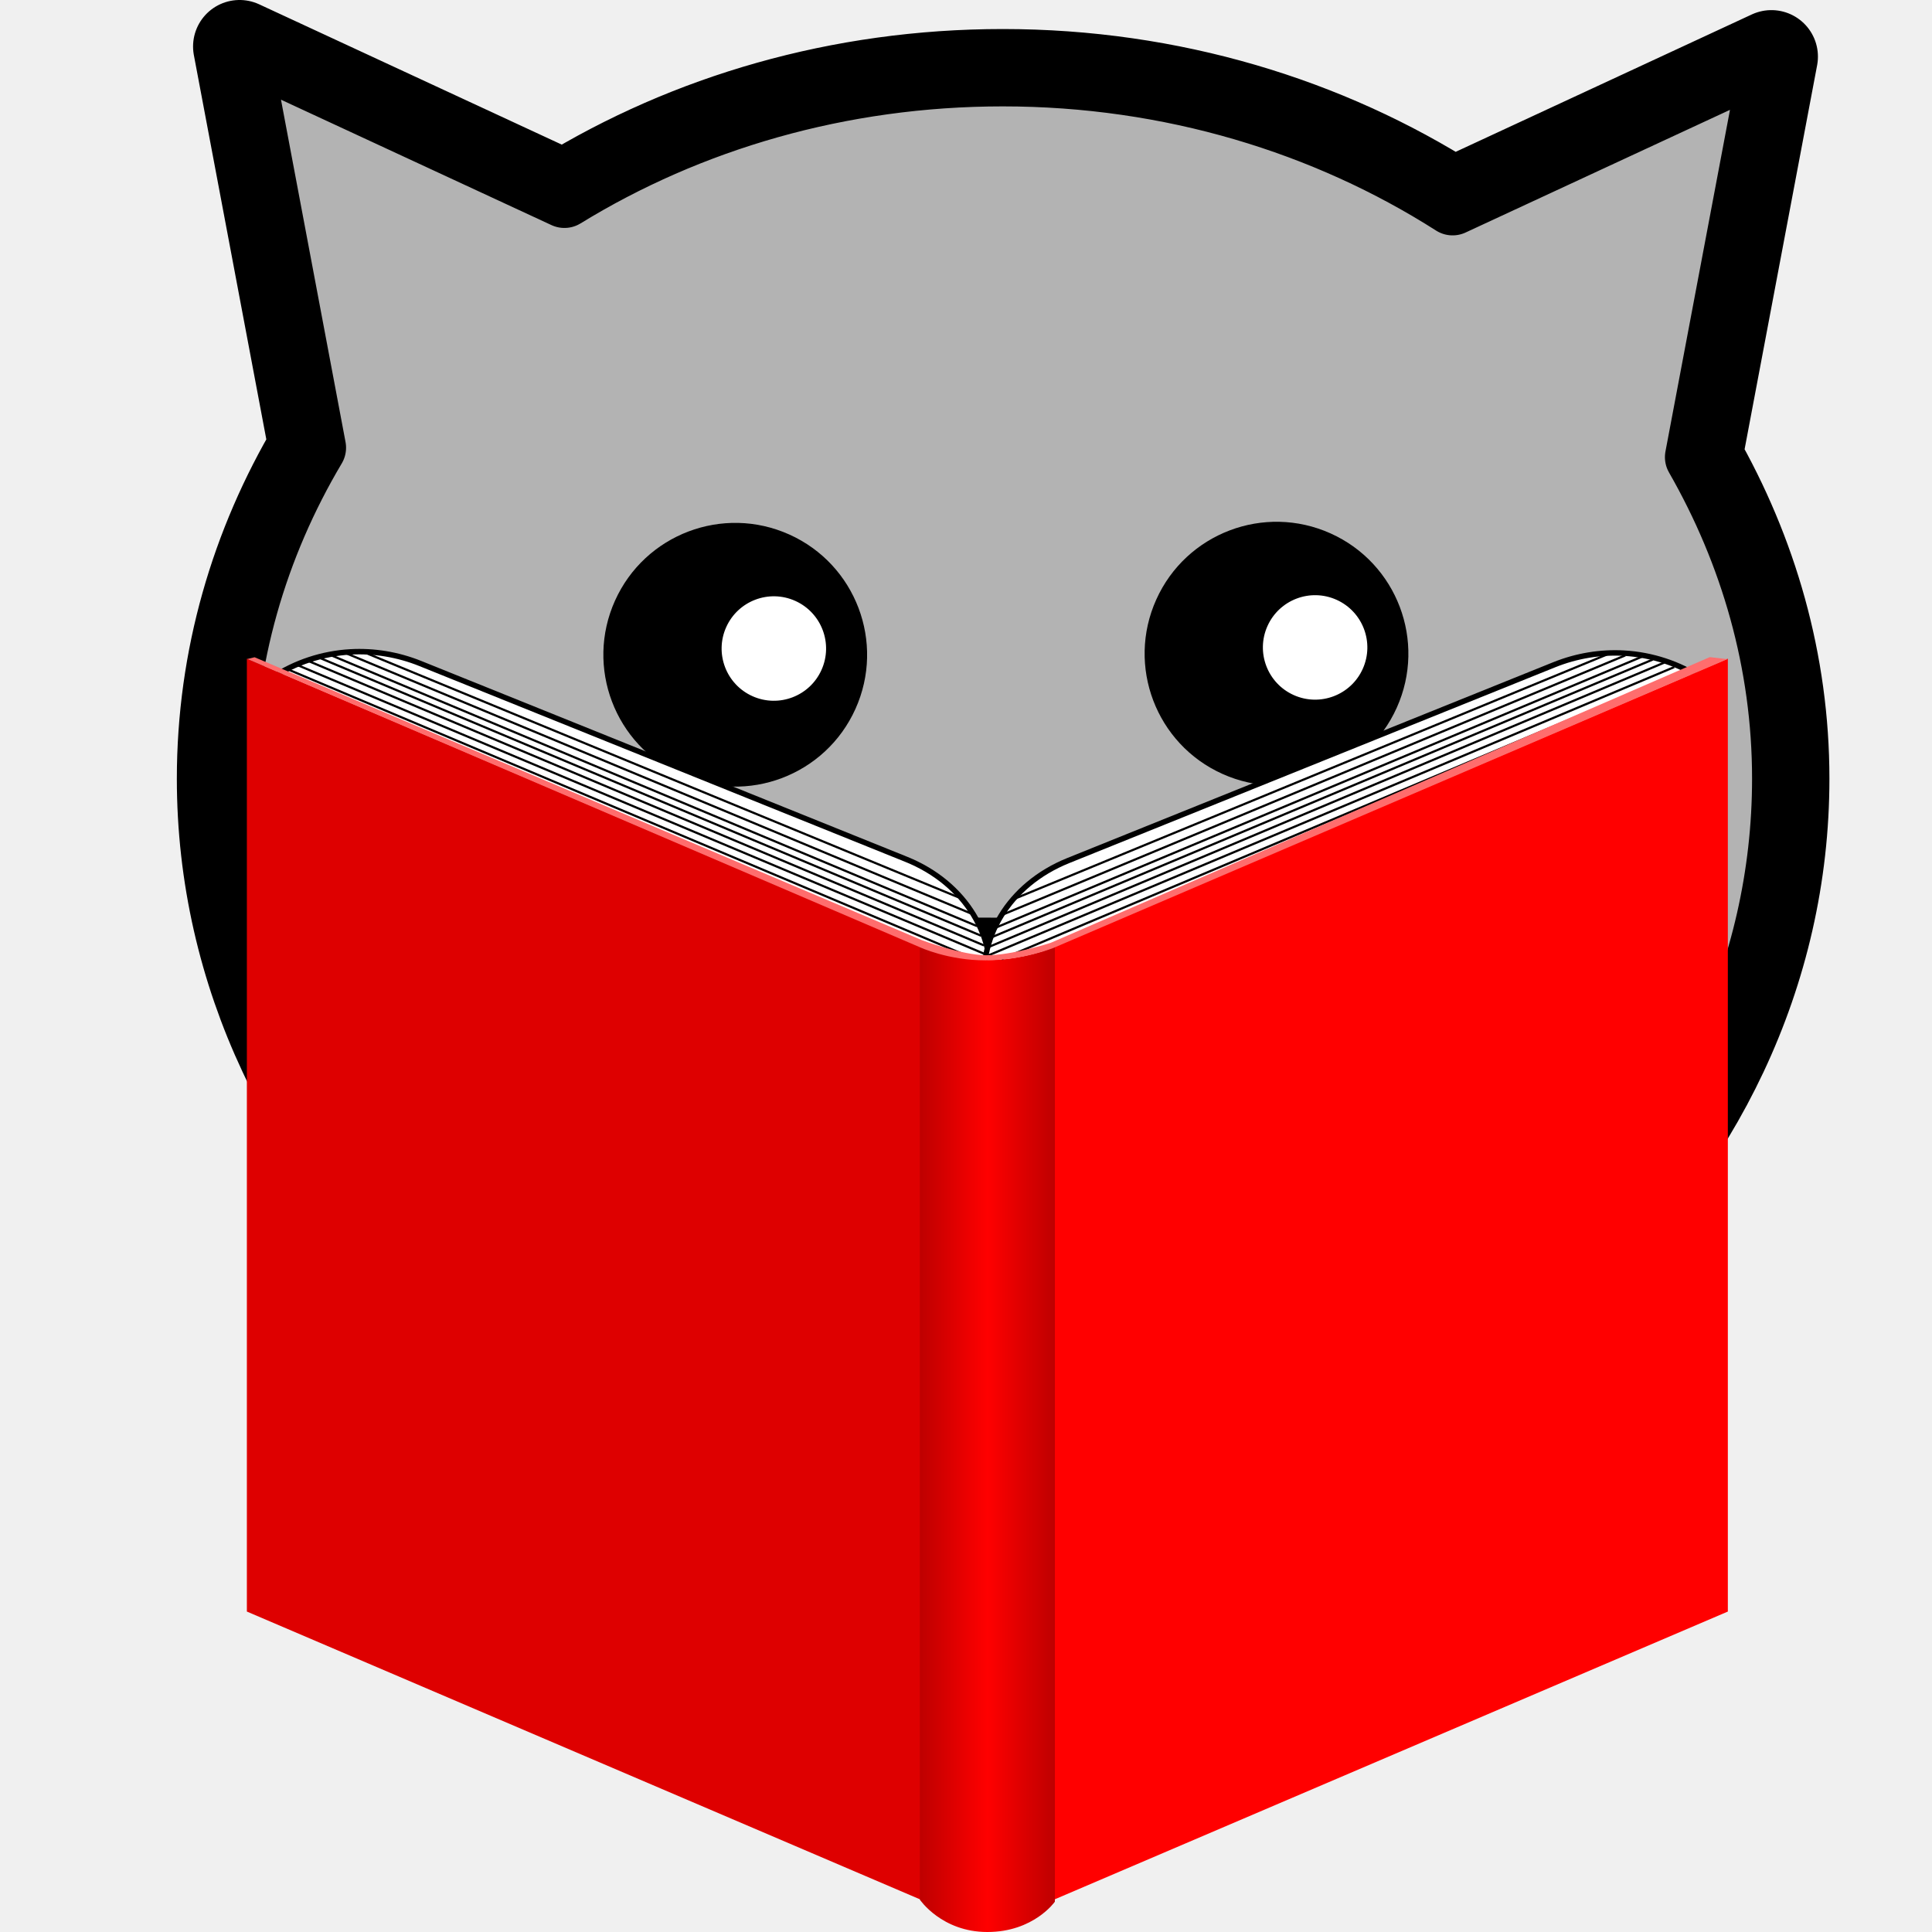
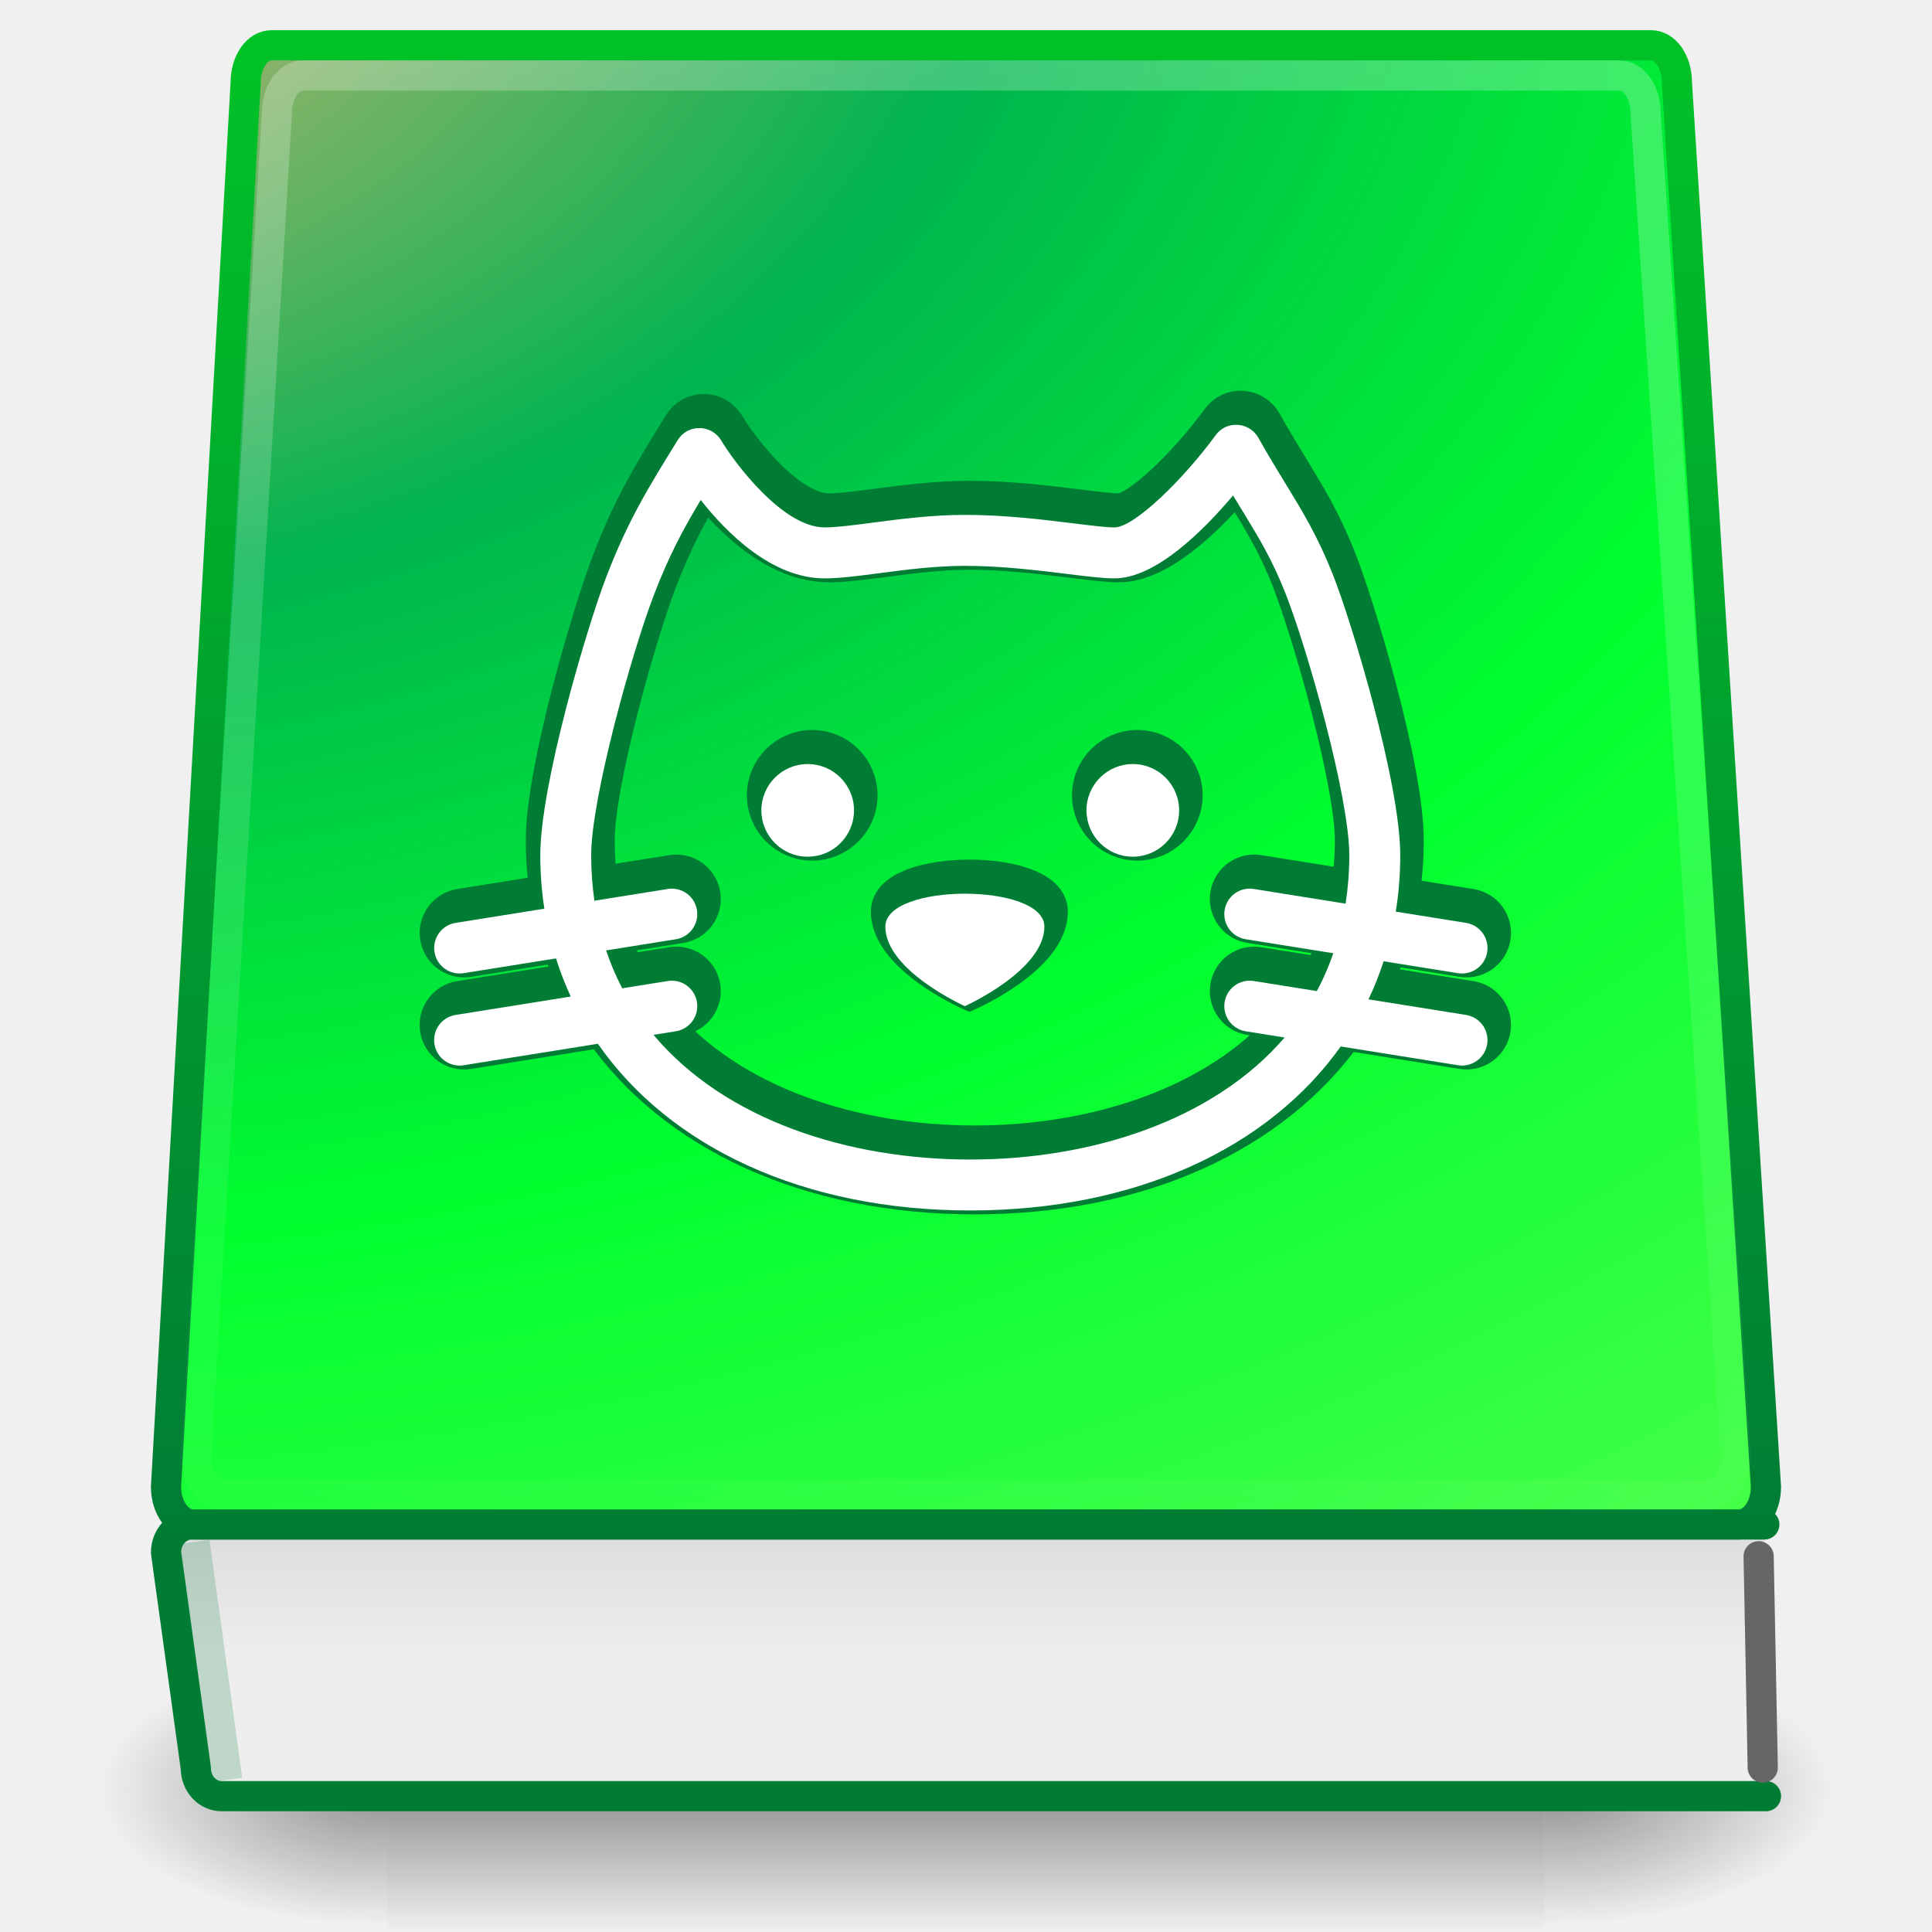
- <svg xmlns="http://www.w3.org/2000/svg" xmlns:xlink="http://www.w3.org/1999/xlink" width="699.13" height="699.13" id="svg2" version="1.1">
-   <defs id="defs4">
-     <linearGradient id="linearGradient3155">
-       <stop id="stop3157" offset="0" style="stop-color:#dae085;stop-opacity:1;" />
-       <stop id="stop3159" offset="1" style="stop-color:#a5ac2c;stop-opacity:1;" />
+ <svg xmlns="http://www.w3.org/2000/svg" xmlns:ns1="http://www.openswatchbook.org/uri/2009/osb" xmlns:xlink="http://www.w3.org/1999/xlink" version="1.0" width="64" height="64" id="svg4175">
+   <defs id="defs4177">
+     <linearGradient id="linearGradient3833" ns1:paint="solid">
+       <stop style="stop-color:#007c35;stop-opacity:1;" offset="0" id="stop3835" />
    </linearGradient>
-     <linearGradient id="linearGradient3172">
-       <stop id="stop3174" offset="0" style="stop-color:#ffffff;stop-opacity:1;" />
-       <stop id="stop3176" offset="1" style="stop-color:#ffffff;stop-opacity:0;" />
+     <linearGradient id="linearGradient2346">
+       <stop id="stop2348" style="stop-color:#eeeeee;stop-opacity:1" offset="0" />
+       <stop id="stop2350" style="stop-color:#d9d9da;stop-opacity:1" offset="1" />
    </linearGradient>
-     <linearGradient id="linearGradient3207">
-       <stop id="stop3209" offset="0" style="stop-color:#828922;stop-opacity:1;" />
-       <stop style="stop-color:#c0ca33;stop-opacity:1;" offset="0.5" id="stop3215" />
-       <stop id="stop3211" offset="1" style="stop-color:#6a701b;stop-opacity:1;" />
+     <linearGradient id="linearGradient3211">
+       <stop id="stop3213" style="stop-color:#ffffff;stop-opacity:1" offset="0" />
+       <stop id="stop3215" style="stop-color:#ffffff;stop-opacity:0" offset="1" />
    </linearGradient>
-     <linearGradient y2="224.353" x2="507.169" y1="224.353" x1="494.795" gradientTransform="matrix(3.948771,0,0,3.948771,-1608.756,-235.0745)" gradientUnits="userSpaceOnUse" id="linearGradient6142" xlink:href="#linearGradient3211" />
-     <linearGradient id="linearGradient3211">
-       <stop style="stop-color:#be0000;stop-opacity:1;" offset="0" id="stop3213" />
-       <stop id="stop3219" offset="0.5" style="stop-color:#ff0000;stop-opacity:1;" />
-       <stop style="stop-color:#be0000;stop-opacity:1;" offset="1" id="stop6192" />
+     <linearGradient id="linearGradient2490">
+       <stop id="stop2492" style="stop-color:#007c35;stop-opacity:1;" offset="0" />
+       <stop id="stop2494" style="stop-color:#00c327;stop-opacity:1;" offset="1" />
    </linearGradient>
-     <linearGradient id="l1">
-       <stop id="stop5170" offset="0" style="stop-color:#000000;stop-opacity:0.502" />
-       <stop id="stop5172" offset="1" style="stop-color:#000000;stop-opacity:0" />
+     <linearGradient id="linearGradient5048">
+       <stop id="stop5050" style="stop-color:#000000;stop-opacity:0" offset="0" />
+       <stop id="stop5056" style="stop-color:#000000;stop-opacity:1" offset="0.5" />
+       <stop id="stop5052" style="stop-color:#000000;stop-opacity:0" offset="1" />
    </linearGradient>
-     <linearGradient gradientUnits="userSpaceOnUse" y2="108.994" x2="203.998" y1="108.994" x1="137.742" id="1">
-       <stop id="stop6728" style="stop-color:#fac700" offset="0" />
-       <stop id="stop6730" style="stop-color:#f7c400" offset="0.415" />
-       <stop id="stop6732" style="stop-color:#f7c400" offset="1" />
+     <linearGradient id="linearGradient5060">
+       <stop id="stop5062" style="stop-color:#000000;stop-opacity:1" offset="0" />
+       <stop id="stop5064" style="stop-color:#000000;stop-opacity:0" offset="1" />
    </linearGradient>
-     <linearGradient gradientUnits="userSpaceOnUse" y2="108.988" x2="203.953" y1="108.988" x1="137.693" id="2">
-       <stop id="stop6739" style="stop-color:#f6c200" offset="0" />
-       <stop id="stop6741" style="stop-color:#efbc00" offset="0.415" />
-       <stop id="stop6743" style="stop-color:#efbc00" offset="1" />
+     <linearGradient id="linearGradient3242-2">
+       <stop id="stop3244" style="stop-color:#f8b17e;stop-opacity:1" offset="0" />
+       <stop id="stop3246-9" style="stop-color:#00b44f;stop-opacity:1;" offset="0.312" />
+       <stop id="stop3248-3" style="stop-color:#00ff2e;stop-opacity:1;" offset="0.571" />
+       <stop id="stop3250-9" style="stop-color:#69ff54;stop-opacity:1;" offset="1" />
    </linearGradient>
-     <linearGradient gradientUnits="userSpaceOnUse" y2="108.983" x2="203.909" y1="108.983" x1="137.645" id="3">
-       <stop id="stop6750" style="stop-color:#f1bd00" offset="0" />
-       <stop id="stop6752" style="stop-color:#e8b500" offset="0.415" />
-       <stop id="stop6754" style="stop-color:#e8b500" offset="1" />
-     </linearGradient>
-     <linearGradient gradientUnits="userSpaceOnUse" y2="108.978" x2="203.865" y1="108.978" x1="137.596" id="4">
-       <stop id="stop6761" style="stop-color:#edb800" offset="0" />
-       <stop id="stop6763" style="stop-color:#e0ad00" offset="0.415" />
-       <stop id="stop6765" style="stop-color:#e0ad00" offset="1" />
-     </linearGradient>
-     <linearGradient gradientUnits="userSpaceOnUse" y2="108.973" x2="203.822" y1="108.973" x1="137.548" id="5">
-       <stop id="stop6772" style="stop-color:#e9b300" offset="0" />
-       <stop id="stop6774" style="stop-color:#d8a500" offset="0.415" />
-       <stop id="stop6776" style="stop-color:#d8a500" offset="1" />
-     </linearGradient>
-     <linearGradient gradientUnits="userSpaceOnUse" y2="108.968" x2="203.779" y1="108.968" x1="137.499" id="6">
-       <stop id="stop6783" style="stop-color:#e4ae00" offset="0" />
-       <stop id="stop6785" style="stop-color:#d19e00" offset="0.415" />
-       <stop id="stop6787" style="stop-color:#d19e00" offset="1" />
-     </linearGradient>
-     <linearGradient gradientUnits="userSpaceOnUse" y2="108.964" x2="203.737" y1="108.964" x1="137.451" id="7">
-       <stop id="stop6794" style="stop-color:#e0a900" offset="0" />
-       <stop id="stop6796" style="stop-color:#c99600" offset="0.415" />
-       <stop id="stop6798" style="stop-color:#c99600" offset="1" />
-     </linearGradient>
-     <linearGradient gradientUnits="userSpaceOnUse" y2="108.96" x2="203.696" y1="108.96" x1="137.403" id="8">
-       <stop id="stop6805" style="stop-color:#dca400" offset="0" />
-       <stop id="stop6807" style="stop-color:#c18e00" offset="0.415" />
-       <stop id="stop6809" style="stop-color:#c18e00" offset="1" />
-     </linearGradient>
-     <linearGradient gradientUnits="userSpaceOnUse" y2="108.956" x2="203.655" y1="108.956" x1="137.354" id="9">
-       <stop id="stop6816" style="stop-color:#d79f00" offset="0" />
-       <stop id="stop6818" style="stop-color:#ba8700" offset="0.415" />
-       <stop id="stop6820" style="stop-color:#ba8700" offset="1" />
-     </linearGradient>
-     <linearGradient gradientUnits="userSpaceOnUse" y2="108.953" x2="203.615" y1="108.953" x1="137.306" id="10">
-       <stop id="stop6827" style="stop-color:#d39b00" offset="0" />
-       <stop id="stop6829" style="stop-color:#b27f00" offset="0.415" />
-       <stop id="stop6831" style="stop-color:#b27f00" offset="1" />
-     </linearGradient>
-     <linearGradient gradientUnits="userSpaceOnUse" y2="108.949" x2="203.576" y1="108.949" x1="137.257" id="11">
-       <stop id="stop6838" style="stop-color:#cf9600" offset="0" />
-       <stop id="stop6840" style="stop-color:#aa7700" offset="0.415" />
-       <stop id="stop6842" style="stop-color:#aa7700" offset="1" />
-     </linearGradient>
-     <linearGradient gradientUnits="userSpaceOnUse" y2="108.947" x2="203.537" y1="108.947" x1="137.209" id="12">
-       <stop id="stop6849" style="stop-color:#ca9100" offset="0" />
-       <stop id="stop6851" style="stop-color:#a37000" offset="0.415" />
-       <stop id="stop6853" style="stop-color:#a37000" offset="1" />
-     </linearGradient>
-     <linearGradient gradientUnits="userSpaceOnUse" y2="108.944" x2="203.499" y1="108.944" x1="137.16" id="13">
-       <stop id="stop6860" style="stop-color:#c68c00" offset="0" />
-       <stop id="stop6862" style="stop-color:#9b6800" offset="0.415" />
-       <stop id="stop6864" style="stop-color:#9b6800" offset="1" />
-     </linearGradient>
-     <linearGradient gradientUnits="userSpaceOnUse" y2="108.942" x2="203.461" y1="108.942" x1="137.112" id="14">
-       <stop id="stop6871" style="stop-color:#c28700" offset="0" />
-       <stop id="stop6873" style="stop-color:#936000" offset="0.415" />
-       <stop id="stop6875" style="stop-color:#936000" offset="1" />
-     </linearGradient>
-     <linearGradient gradientUnits="userSpaceOnUse" y2="108.94" x2="203.425" y1="108.94" x1="137.063" id="15">
-       <stop id="stop6882" style="stop-color:#bd8200" offset="0" />
-       <stop id="stop6884" style="stop-color:#8c5900" offset="0.415" />
-       <stop id="stop6886" style="stop-color:#8c5900" offset="1" />
-     </linearGradient>
-     <linearGradient gradientUnits="userSpaceOnUse" y2="108.938" x2="203.389" y1="108.938" x1="137.015" id="16">
-       <stop id="stop6893" style="stop-color:#b97d00" offset="0" />
-       <stop id="stop6895" style="stop-color:#845100" offset="0.415" />
-       <stop id="stop6897" style="stop-color:#845100" offset="1" />
-     </linearGradient>
-     <linearGradient gradientUnits="userSpaceOnUse" y2="108.936" x2="203.353" y1="108.936" x1="136.967" id="17">
-       <stop id="stop6904" style="stop-color:#b57800" offset="0" />
-       <stop id="stop6906" style="stop-color:#7c4900" offset="0.415" />
-       <stop id="stop6908" style="stop-color:#7c4900" offset="1" />
-     </linearGradient>
-     <linearGradient gradientUnits="userSpaceOnUse" y2="108.934" x2="203.319" y1="108.934" x1="136.918" id="18">
-       <stop id="stop6915" style="stop-color:#b07300" offset="0" />
-       <stop id="stop6917" style="stop-color:#754200" offset="0.415" />
-       <stop id="stop6919" style="stop-color:#754200" offset="1" />
-     </linearGradient>
-     <linearGradient gradientUnits="userSpaceOnUse" y2="108.933" x2="203.284" y1="108.933" x1="136.87" id="19">
-       <stop id="stop6926" style="stop-color:#ac6e00" offset="0" />
-       <stop id="stop6928" style="stop-color:#6d3a00" offset="0.415" />
-       <stop id="stop6930" style="stop-color:#6d3a00" offset="1" />
-     </linearGradient>
-     <linearGradient gradientUnits="userSpaceOnUse" y2="108.931" x2="203.251" y1="108.931" x1="136.821" id="20">
-       <stop id="stop6936" style="stop-color:#a86a00" offset="0" />
-       <stop id="stop6938" style="stop-color:#663200" offset="0.415" />
-       <stop id="stop6940" style="stop-color:#663200" offset="1" />
-     </linearGradient>
-     <linearGradient y2="501.291" x2="320.221" y1="215.219" x1="-60.221" gradientUnits="userSpaceOnUse" id="linearGradient3222" xlink:href="#linearGradient3161" />
-     <linearGradient y2="537.005" x2="393.214" y1="180.934" x1="-133.214" gradientUnits="userSpaceOnUse" id="linearGradient3220" xlink:href="#linearGradient3169" />
-     <linearGradient y2="602.719" x2="393.214" y1="544.862" x1="-133.214" gradientTransform="matrix(1.17318,0,0,1.22714,-28.2282,-58.9006)" gradientUnits="userSpaceOnUse" id="linearGradient3218" xlink:href="#linearGradient3169" />
-     <linearGradient id="linearGradient3161">
-       <stop id="stop3163" offset="0" style="stop-color: rgb(0, 190, 255); stop-opacity: 1;" />
-       <stop id="stop3165" offset="1" style="stop-color: rgb(0, 116, 255); stop-opacity: 1;" />
-     </linearGradient>
-     <linearGradient id="linearGradient3169">
-       <stop id="stop3171" offset="0" style="stop-color: rgb(212, 212, 212); stop-opacity: 1;" />
-       <stop id="stop3173" offset="1" style="stop-color: rgb(159, 150, 150); stop-opacity: 1;" />
-     </linearGradient>
-     <linearGradient id="linearGradient3274">
-       <stop id="stop3276" offset="0" style="stop-color: rgb(255, 0, 0); stop-opacity: 1;" />
-       <stop id="stop3278" offset="1" style="stop-color: rgb(255, 98, 98); stop-opacity: 1;" />
-     </linearGradient>
+     <linearGradient x1="302.857" y1="366.648" x2="302.857" y2="609.505" id="linearGradient3231" xlink:href="#linearGradient5048" gradientUnits="userSpaceOnUse" gradientTransform="matrix(2.774389,0,0,1.969706,-1892.179,-872.8854)" />
+     <radialGradient cx="605.714" cy="486.648" r="117.143" fx="605.714" fy="486.648" id="radialGradient3233" xlink:href="#linearGradient5060" gradientUnits="userSpaceOnUse" gradientTransform="matrix(2.774389,0,0,1.969706,-1891.633,-872.8854)" />
+     <radialGradient cx="605.714" cy="486.648" r="117.143" fx="605.714" fy="486.648" id="radialGradient3235" xlink:href="#linearGradient5060" gradientUnits="userSpaceOnUse" gradientTransform="matrix(-2.774389,0,0,1.969706,112.7623,-872.8854)" />
+     <radialGradient cx="17.949" cy="25.435" r="13.428" fx="17.949" fy="25.435" id="radialGradient3249" xlink:href="#linearGradient2346" gradientUnits="userSpaceOnUse" gradientTransform="matrix(-0.00991642,-2.257464,3.564406,-0.01385783,-45.60444,71.75772)" />
+     <linearGradient x1="25.579" y1="-25.736" x2="25.579" y2="41.953" id="linearGradient3253" xlink:href="#linearGradient3211" gradientUnits="userSpaceOnUse" gradientTransform="matrix(1.327168,0,0,1.333155,-1.947785,1.84957)" />
+     <radialGradient cx="39.651" cy="18.619" r="20.714" fx="39.651" fy="18.619" id="radialGradient3257" xlink:href="#linearGradient3242-2" gradientUnits="userSpaceOnUse" gradientTransform="matrix(0.06238478,3.943134,-5.84657,4.4854257e-7,101.7682,-161.576)" />
+     <linearGradient x1="24.009" y1="38.246" x2="24.009" y2="1" id="linearGradient3259" xlink:href="#linearGradient2490" gradientUnits="userSpaceOnUse" gradientTransform="matrix(1.359589,0,0,1.35186,-0.6421823,-0.5277458)" />
+     <linearGradient x1="21.136" y1="40.885" x2="21.136" y2="35.298" id="linearGradient3263" xlink:href="#linearGradient2346" gradientUnits="userSpaceOnUse" gradientTransform="matrix(1.22254,0,0,0.9314814,3.502457,16.87545)" />
+     <filter id="filter4688" color-interpolation-filters="sRGB">
+       <feOffset id="feOffset4690" dy="3" dx="3" />
+       <feGaussianBlur id="feGaussianBlur4692" result="result8" stdDeviation="3" />
+       <feFlood id="feFlood4694" flood-color="rgb(0,0,0)" flood-opacity="1" in="result8" result="result10" />
+       <feComposite id="feComposite4696" in2="SourceGraphic" operator="in" in="result10" result="result9" />
+       <feBlend id="feBlend4698" in2="result9" mode="normal" in="result8" />
+     </filter>
  </defs>
-   <g id="layer1" transform="translate(-60.99271,2.612758)">
-     <g id="g3540" transform="matrix(5.610629,0,0,5.610629,60.98116,-107.0189)">
-       <g style="display:inline" id="layer2">
-         <path style="fill:none;stroke:#000000;stroke-width:6;stroke-linecap:round;stroke-linejoin:round;stroke-miterlimit:4;stroke-opacity:1;stroke-dasharray:none;stroke-dashoffset:0;marker:none;visibility:visible;display:inline;overflow:visible;enable-background:accumulate" d="m 15.454,21.608 4.879,25.876 c -3.779,6.362 -5.925,13.63 -5.925,21.346 0,25.017 22.513,45.305 50.271,45.305 27.758,0 50.315,-20.288 50.315,-45.305 0,-7.474 -2.059,-14.519 -5.62,-20.736 l 4.879,-25.833 -20.562,9.54 c -8.196,-5.225 -18.217,-8.32 -29.013,-8.32 -10.481,0 -20.213,2.891 -28.272,7.841 L 15.454,21.608 z" id="path3612" />
-         <path id="path3478" d="m 15.454,21.608 4.879,25.876 c -3.779,6.362 -5.925,13.63 -5.925,21.346 0,25.017 22.513,45.305 50.271,45.305 27.758,0 50.315,-20.288 50.315,-45.305 0,-7.474 -2.059,-14.519 -5.62,-20.736 l 4.879,-25.833 -20.562,9.54 c -8.196,-5.225 -18.217,-8.32 -29.013,-8.32 -10.481,0 -20.213,2.891 -28.272,7.841 L 15.454,21.608 z" style="fill:#b3b3b3;fill-opacity:1;fill-rule:nonzero;stroke:#000000;stroke-width:3.978;stroke-linecap:round;stroke-linejoin:round;stroke-miterlimit:4;stroke-opacity:1;stroke-dashoffset:0;marker:none;visibility:visible;display:inline;overflow:visible;enable-background:accumulate" />
-         <path id="path3590" d="m 60.498,78.37 c -8.147,0.571 -1.514,9.578 1.699,12.72 5.437,3.106 8.597,-5.607 9.802,-9.584 -1.237,-4.861 -7.897,-2.616 -11.501,-3.137 z" style="fill:#ff8080;fill-opacity:1;fill-rule:nonzero;stroke:none;stroke-width:2;marker:none;visibility:visible;display:inline;overflow:visible;enable-background:accumulate" />
-         <g transform="matrix(1.938785,0.8723032,-0.8723032,1.938785,-79.23204,-85.90153)" id="g3518">
-           <path style="fill:#000000;fill-opacity:1;fill-rule:nonzero;stroke:none;stroke-width:3;marker:none;visibility:visible;display:inline;overflow:visible;enable-background:accumulate" id="path3183" d="m 76,48 c 0,2.209 -1.791,4 -4,4 -2.209,0 -4,-1.791 -4,-4 0,-2.209 1.791,-4 4,-4 2.209,0 4,1.791 4,4 z" transform="translate(10.64935,-9.499072)" />
-           <path transform="matrix(0.3961039,0,0,0.3961039,55.12059,18.83488)" d="m 76,48 c 0,2.209 -1.791,4 -4,4 -2.209,0 -4,-1.791 -4,-4 0,-2.209 1.791,-4 4,-4 2.209,0 4,1.791 4,4 z" id="path3185" style="fill:#ffffff;fill-opacity:1;fill-rule:nonzero;stroke:none;stroke-width:3;marker:none;visibility:visible;display:inline;overflow:visible;enable-background:accumulate" />
-           <path transform="translate(25.61039,-16.26716)" d="m 76,48 c 0,2.209 -1.791,4 -4,4 -2.209,0 -4,-1.791 -4,-4 0,-2.209 1.791,-4 4,-4 2.209,0 4,1.791 4,4 z" id="path3195" style="fill:#000000;fill-opacity:1;fill-rule:nonzero;stroke:none;stroke-width:3;marker:none;visibility:visible;display:inline;overflow:visible;enable-background:accumulate" />
-           <path style="fill:#ffffff;fill-opacity:1;fill-rule:nonzero;stroke:none;stroke-width:3;marker:none;visibility:visible;display:inline;overflow:visible;enable-background:accumulate" id="path3197" d="m 76,48 c 0,2.209 -1.791,4 -4,4 -2.209,0 -4,-1.791 -4,-4 0,-2.209 1.791,-4 4,-4 2.209,0 4,1.791 4,4 z" transform="matrix(0.3961039,0,0,0.3961039,70.08163,12.06679)" />
-         </g>
-         <path id="path3588" d="m 41.227,86.168 c 0.72,5.451 3.959,11.035 11.152,11.152 9.56,0.158 17.384,-10.258 19.682,-17.547 -5.259,-0.761 -10.517,-0.719 -15.776,-0.234 2.299,6.939 10.416,17.652 18.397,17.781 7.657,0.124 10.288,-4.91 11.152,-11.152" style="fill:none;stroke:#000000;stroke-width:2.788;stroke-linecap:round;stroke-linejoin:round;stroke-miterlimit:4;stroke-opacity:1;stroke-dasharray:none" />
-       </g>
-       <g transform="translate(183.219,-198.691)" id="layer1-6" />
+   <g transform="matrix(0.02861553,0,0,0.01951864,57.45168,57.60452)" id="g8875">
+     <rect width="1339.633" height="478.357" x="-1559.252" y="-150.697" id="rect8877" style="opacity:0.402;fill:url(#linearGradient3231);fill-opacity:1;fill-rule:nonzero;stroke:none;stroke-width:1;marker:none;visibility:visible;display:inline;overflow:visible" />
+     <path d="m -219.619,-150.68 c 0,0 0,478.331 0,478.331 142.874,0.9 345.4,-107.17 345.4,-239.196 0,-132.027 -159.437,-239.135 -345.4,-239.135 l 0,0 z" id="path8879" style="opacity:0.402;fill:url(#radialGradient3233);fill-opacity:1;fill-rule:nonzero;stroke:none;stroke-width:1;marker:none;visibility:visible;display:inline;overflow:visible" />
+     <path d="m -1559.252,-150.68 c 0,0 0,478.331 0,478.331 -142.874,0.9 -345.4,-107.17 -345.4,-239.196 0,-132.027 159.437,-239.135 345.4,-239.135 l 0,0 z" id="path8881" style="opacity:0.402;fill:url(#radialGradient3235);fill-opacity:1;fill-rule:nonzero;stroke:none;stroke-width:1;marker:none;visibility:visible;display:inline;overflow:visible" />
+   </g>
+   <path d="m 58.5,59.5 -51.156,0 c -0.475,0 -0.857,-0.413 -0.857,-0.926 L 5.5,51.426 c 0,-0.513 0.382,-0.926 0.857,-0.926 l 52.088,0" id="rect8840" style="fill:url(#linearGradient3263);fill-opacity:1;fill-rule:nonzero;stroke:#007c35;stroke-width:1;stroke-linecap:round;stroke-linejoin:round;stroke-miterlimit:4;stroke-opacity:1;stroke-dasharray:none;stroke-dashoffset:0.06;marker:none;visibility:visible;display:inline;overflow:visible;enable-background:accumulate" />
+   <path d="m 58.393,58.554 c 0,0 -0.136,-7 -0.136,-7" id="path9017" style="fill:none;stroke:#666666;stroke-width:1;stroke-linecap:round;stroke-linejoin:miter;stroke-miterlimit:4;stroke-opacity:1;stroke-dasharray:none" />
+   <path d="m 8.997,1.5 c -0.483,0 -0.859,0.549 -0.859,1.244 L 5.5,49.256 c 0,0.695 0.413,1.244 0.896,1.244 l 51.207,0 c 0.483,2e-6 0.896,-0.549 0.896,-1.244 L 55.55,2.744 c 10e-7,-0.695 -0.376,-1.244 -0.859,-1.244 l -45.693,0 0,0 z" id="rect8064" style="fill:url(#radialGradient3257);fill-opacity:1;fill-rule:nonzero;stroke:url(#linearGradient3259);stroke-width:1;stroke-linecap:round;stroke-linejoin:round;stroke-miterlimit:4;stroke-opacity:1;stroke-dasharray:none;stroke-dashoffset:0.06;marker:none;visibility:visible;display:inline;overflow:visible;enable-background:accumulate" />
+   <path d="M 7.461,58.464 6.511,51.575" id="path3267" style="opacity:0.2;fill:none;stroke:#007c35;stroke-width:1px;stroke-linecap:square;stroke-linejoin:miter;stroke-opacity:1" />
+   <path d="m 10.041,2.5 c -0.489,0 -0.87,0.556 -0.87,1.261 L 6.5,48.239 c 0,0.705 0.418,1.261 0.907,1.261 l 49.185,0 c 0.489,1e-6 0.907,-0.556 0.907,-1.261 L 54.513,3.761 c 2e-6,-0.705 -0.381,-1.261 -0.87,-1.261 l -43.603,0 0,0 z" id="path2868" style="opacity:0.4;fill:none;stroke:url(#linearGradient3253);stroke-width:1;stroke-linecap:round;stroke-linejoin:round;stroke-miterlimit:4;stroke-opacity:1;stroke-dasharray:none;stroke-dashoffset:0.06;marker:none;visibility:visible;display:inline;overflow:visible;enable-background:accumulate" />
+   <g id="g4158" transform="translate(0,2)">
+     <g style="fill:none;stroke:#007c35;stroke-width:3.502;stroke-miterlimit:4;stroke-opacity:1;stroke-dasharray:none" id="g3-4" transform="matrix(0.3594858,0,0,0.3594858,13.90594,6.493272)">
+       <circle id="circle5-5" r="4.269" cy="49.659" cx="36.161" style="fill:none;stroke:#007c35;stroke-width:3.502;stroke-miterlimit:4;stroke-opacity:1;stroke-dasharray:none" d="m 40.43,49.659 c 0,2.358 -1.911,4.269 -4.269,4.269 -2.358,0 -4.269,-1.911 -4.269,-4.269 0,-2.358 1.911,-4.269 4.269,-4.269 2.358,0 4.269,1.911 4.269,4.269 z" />
+       <circle id="circle7-1" r="4.269" cy="49.659" cx="66.12" style="fill:none;stroke:#007c35;stroke-width:3.502;stroke-miterlimit:4;stroke-opacity:1;stroke-dasharray:none" d="m 70.389,49.659 c 0,2.358 -1.911,4.269 -4.269,4.269 -2.358,0 -4.269,-1.911 -4.269,-4.269 0,-2.358 1.911,-4.269 4.269,-4.269 2.358,0 4.269,1.911 4.269,4.269 z" />
+       <path id="path9-6" d="m 43.317,60.371 c 0,4.046 7.326,7.329 7.326,7.329 0,0 7.328,-3.283 7.328,-7.329 0,-4.046 -14.654,-4.046 -14.654,0 z" style="fill:none;stroke:#007c35;stroke-width:3.502;stroke-miterlimit:4;stroke-opacity:1;stroke-dasharray:none" />
+       <path id="path11-7" d="m 96.83,68.511 -8.991,-1.438 c 0.54,-1.13 1.002,-2.303 1.396,-3.508 l 6.854,1.097 c 0.126,0.02 0.25,0.028 0.374,0.028 1.132,0 2.129,-0.821 2.313,-1.975 0.205,-1.279 -0.667,-2.483 -1.945,-2.688 l -6.479,-1.036 c 0.272,-1.675 0.413,-3.405 0.413,-5.187 0,-6.643 -4.426,-21.38 -6.236,-25.94 -1.388,-3.496 -2.784,-5.775 -4.398,-8.416 -0.751,-1.227 -1.556,-2.543 -2.44,-4.12 -0.391,-0.697 -1.108,-1.146 -1.906,-1.194 -0.824,-0.061 -1.565,0.314 -2.035,0.958 -2.933,4.017 -7.483,8.493 -9.324,8.493 -0.753,0 -2.138,-0.171 -3.742,-0.369 -2.837,-0.35 -6.37,-0.786 -10.035,-0.786 -3.02,0 -5.941,0.382 -8.519,0.719 -1.789,0.234 -3.333,0.436 -4.4,0.436 -3.867,0 -8.293,-5.934 -9.539,-8.014 -0.421,-0.702 -1.178,-1.136 -1.997,-1.141 -0.856,-0.004 -1.581,0.415 -2.012,1.111 -2.762,4.467 -4.586,7.418 -6.57,12.581 -1.822,4.742 -6.092,19.199 -6.092,25.682 0,1.685 0.132,3.323 0.375,4.915 l -8.178,1.308 c -1.279,0.204 -2.15,1.408 -1.946,2.688 0.184,1.153 1.181,1.975 2.313,1.975 0.123,0 0.248,-0.009 0.374,-0.028 l 8.508,-1.361 c 0.382,1.207 0.834,2.38 1.362,3.513 L 3.713,68.511 c -1.279,0.204 -2.15,1.408 -1.946,2.688 0.184,1.153 1.181,1.975 2.313,1.975 0.123,0 0.248,-0.009 0.374,-0.028 l 12.372,-1.979 c 6.61,9.508 18.93,15.36 34.313,15.36 15.248,0 27.487,-5.751 34.141,-15.111 l 10.809,1.729 c 0.126,0.02 0.25,0.028 0.374,0.028 1.132,0 2.129,-0.821 2.313,-1.975 0.204,-1.279 -0.668,-2.483 -1.946,-2.687 z M 51.138,81.834 c -11.272,0 -22.605,-3.648 -29.186,-11.488 l 2.06,-0.329 c 1.279,-0.205 2.15,-1.408 1.945,-2.688 -0.205,-1.278 -1.409,-2.15 -2.686,-1.945 l -4.2,0.672 c -0.578,-1.103 -1.074,-2.268 -1.486,-3.493 l 6.427,-1.027 c 1.279,-0.205 2.15,-1.408 1.945,-2.688 -0.205,-1.278 -1.409,-2.15 -2.686,-1.945 l -6.762,1.081 c -0.19,-1.335 -0.301,-2.722 -0.301,-4.176 0,-5.263 3.75,-18.715 5.781,-23.999 1.366,-3.557 2.627,-5.937 4.314,-8.75 2.408,3.058 6.577,7.222 11.422,7.222 1.372,0 3.057,-0.22 5.009,-0.475 2.435,-0.318 5.195,-0.679 7.91,-0.679 3.377,0 6.75,0.416 9.461,0.75 1.83,0.225 3.276,0.404 4.316,0.404 3.795,0 8.188,-4.378 10.936,-7.642 0.263,0.435 0.519,0.854 0.77,1.263 1.563,2.557 2.799,4.576 4.038,7.697 2.021,5.093 5.905,18.819 5.905,24.209 0,1.554 -0.125,3.03 -0.342,4.447 L 77.27,56.902 c -1.292,-0.208 -2.483,0.666 -2.688,1.945 -0.205,1.28 0.667,2.483 1.945,2.688 l 8.073,1.29 c -0.426,1.222 -0.93,2.389 -1.522,3.487 l -5.809,-0.929 c -1.292,-0.205 -2.483,0.667 -2.688,1.945 -0.205,1.28 0.667,2.483 1.945,2.688 l 3.586,0.574 C 73.505,78.259 62.293,81.834 51.138,81.834 z" style="fill:none;stroke:#007c35;stroke-width:3.502;stroke-miterlimit:4;stroke-opacity:1;stroke-dasharray:none" />
    </g>
-     <g id="layer1-4" transform="translate(48.77863,-132.578)">
-       <path style="fill:#ffffff;fill-opacity:1;stroke:#000000;stroke-width:1.974;stroke-miterlimit:4;stroke-opacity:1;stroke-dasharray:none" d="m 139.017,365.865 c -10.203,0.578 -20.009,3.864 -28.174,9.249 l 259.204,109.137 0,4.889 c 3.304,-19.641 -8.207,-39.476 -29.919,-48.227 L 164.374,370.093 c -8.257,-3.328 -16.91,-4.707 -25.357,-4.228 z" id="path4323" />
-       <path style="fill:#ffffff;fill-opacity:1;stroke:#000000;stroke-width:1.974;stroke-miterlimit:4;stroke-opacity:1;stroke-dasharray:none" d="m 599.902,366.324 c 10.203,0.578 20.009,3.864 28.174,9.249 l -259.204,109.137 0,4.889 c -3.304,-19.641 8.207,-39.476 29.919,-48.227 l 175.755,-70.82 c 8.257,-3.328 16.91,-4.707 25.357,-4.228 z" id="path4325" />
-       <g transform="matrix(3.948771,0,0,3.948771,-1608.756,-235.0745)" id="g4327">
-         <path id="path4329" d="m 433.123,152.803 67.682,28.936 0,87.325 -67.682,-28.936 0,-87.325 z" style="fill:#de0000;fill-opacity:1;stroke:none" />
-         <path id="path4331" d="m 568.841,152.803 -67.682,28.936 0,87.325 67.682,-28.936 0,-87.325 z" style="fill:#ff0000;fill-opacity:1;stroke:none" />
-       </g>
-       <path style="fill:url(#linearGradient6142);fill-opacity:1;stroke:none" d="m 345.075,472.591 c 0,0 12.62,4.469 24.519,4.737 12.023,0.271 24.345,-4.612 24.345,-4.612 l 8e-5,345.41 c 0,0 -7.629,10.969 -24.432,10.969 -16.554,0 -24.432,-11.717 -24.432,-11.717 l 0,-344.787 z" id="path4333" />
-       <path style="fill:none;stroke:#000000;stroke-width:0.79;stroke-linecap:butt;stroke-linejoin:miter;stroke-miterlimit:4;stroke-opacity:1;stroke-dasharray:none" d="M 379.062,455.315 593.891,366.733" id="path4335" />
-       <path style="fill:none;stroke:#000000;stroke-width:0.79;stroke-linecap:butt;stroke-linejoin:miter;stroke-miterlimit:4;stroke-opacity:1;stroke-dasharray:none" d="M 374.74,461.069 600.351,367.127" id="path4337" />
-       <path style="fill:none;stroke:#000000;stroke-width:0.79;stroke-linecap:butt;stroke-linejoin:miter;stroke-miterlimit:4;stroke-opacity:1;stroke-dasharray:none" d="M 372.309,465.744 606.334,367.625" id="path4339" />
-       <path style="fill:none;stroke:#000000;stroke-width:0.79;stroke-linecap:butt;stroke-linejoin:miter;stroke-miterlimit:4;stroke-opacity:1;stroke-dasharray:none" d="M 370.814,469.234 610.323,368.623" id="path4341" />
-       <path style="fill:none;stroke:#000000;stroke-width:0.79;stroke-linecap:butt;stroke-linejoin:miter;stroke-miterlimit:4;stroke-opacity:1;stroke-dasharray:none" d="M 369.816,472.724 614.437,369.745" id="path4343" />
-       <path style="fill:none;stroke:#000000;stroke-width:0.79;stroke-linecap:butt;stroke-linejoin:miter;stroke-miterlimit:4;stroke-opacity:1;stroke-dasharray:none" d="M 369.816,475.716 618.052,371.365" id="path4345" />
-       <path style="fill:none;stroke:#000000;stroke-width:0.79;stroke-linecap:butt;stroke-linejoin:miter;stroke-miterlimit:4;stroke-opacity:1;stroke-dasharray:none" d="M 374.678,477.025 622.539,372.487" id="path4347" />
-       <path style="fill:none;stroke:#000000;stroke-width:0.79;stroke-linecap:butt;stroke-linejoin:miter;stroke-miterlimit:4;stroke-opacity:1;stroke-dasharray:none" d="M 358.993,454.653 144.164,366.071" id="path4349" />
-       <path style="fill:none;stroke:#000000;stroke-width:0.79;stroke-linecap:butt;stroke-linejoin:miter;stroke-miterlimit:4;stroke-opacity:1;stroke-dasharray:none" d="M 363.315,460.408 137.704,366.465" id="path4351" />
-       <path style="fill:none;stroke:#000000;stroke-width:0.79;stroke-linecap:butt;stroke-linejoin:miter;stroke-miterlimit:4;stroke-opacity:1;stroke-dasharray:none" d="M 365.746,465.082 131.721,366.964" id="path4353" />
-       <path style="fill:none;stroke:#000000;stroke-width:0.79;stroke-linecap:butt;stroke-linejoin:miter;stroke-miterlimit:4;stroke-opacity:1;stroke-dasharray:none" d="M 367.241,468.572 127.732,367.961" id="path4355" />
-       <path style="fill:none;stroke:#000000;stroke-width:0.79;stroke-linecap:butt;stroke-linejoin:miter;stroke-miterlimit:4;stroke-opacity:1;stroke-dasharray:none" d="M 368.239,472.062 123.618,369.083" id="path4357" />
-       <path style="fill:none;stroke:#000000;stroke-width:0.79;stroke-linecap:butt;stroke-linejoin:miter;stroke-miterlimit:4;stroke-opacity:1;stroke-dasharray:none" d="M 368.239,475.054 120.003,370.703" id="path4359" />
-       <path style="fill:none;stroke:#000000;stroke-width:0.79;stroke-linecap:butt;stroke-linejoin:miter;stroke-miterlimit:4;stroke-opacity:1;stroke-dasharray:none" d="M 363.377,476.363 115.516,371.825" id="path4361" />
-       <path id="rect7208" d="M 104.337,367.807 345.908,470.217 c 0,0 14.13,5.306 23.023,5.419 9.391,0.12 23.48,-4.483 23.48,-4.483 l 238.515,-103.402 6.376,0.74 -243.586,104.379 c 0,0 -11.005,4.596 -24.786,4.623 -13.656,0.027 -23.913,-4.783 -23.913,-4.783 L 101.723,368.441 l 2.614,-0.634 z" style="fill:#ff6d6d;fill-opacity:1;stroke:none" />
+     <g style="fill:#ffffff;stroke:none" id="g3" transform="matrix(0.3594858,0,0,0.3594858,13.75645,6.992807)">
+       <circle id="circle5" r="4.269" cy="49.659" cx="36.161" style="fill:#ffffff;stroke:none" d="m 40.43,49.659 c 0,2.358 -1.911,4.269 -4.269,4.269 -2.358,0 -4.269,-1.911 -4.269,-4.269 0,-2.358 1.911,-4.269 4.269,-4.269 2.358,0 4.269,1.911 4.269,4.269 z" />
+       <circle id="circle7" r="4.269" cy="49.659" cx="66.12" style="fill:#ffffff;stroke:none" d="m 70.389,49.659 c 0,2.358 -1.911,4.269 -4.269,4.269 -2.358,0 -4.269,-1.911 -4.269,-4.269 0,-2.358 1.911,-4.269 4.269,-4.269 2.358,0 4.269,1.911 4.269,4.269 z" />
+       <path id="path9" d="m 43.317,60.371 c 0,4.046 7.326,7.329 7.326,7.329 0,0 7.328,-3.283 7.328,-7.329 0,-4.046 -14.654,-4.046 -14.654,0 z" style="fill:#ffffff;stroke:none" />
+       <path id="path11" d="m 96.83,68.511 -8.991,-1.438 c 0.54,-1.13 1.002,-2.303 1.396,-3.508 l 6.854,1.097 c 0.126,0.02 0.25,0.028 0.374,0.028 1.132,0 2.129,-0.821 2.313,-1.975 0.205,-1.279 -0.667,-2.483 -1.945,-2.688 l -6.479,-1.036 c 0.272,-1.675 0.413,-3.405 0.413,-5.187 0,-6.643 -4.426,-21.38 -6.236,-25.94 -1.388,-3.496 -2.784,-5.775 -4.398,-8.416 -0.751,-1.227 -1.556,-2.543 -2.44,-4.12 -0.391,-0.697 -1.108,-1.146 -1.906,-1.194 -0.824,-0.061 -1.565,0.314 -2.035,0.958 -2.933,4.017 -7.483,8.493 -9.324,8.493 -0.753,0 -2.138,-0.171 -3.742,-0.369 -2.837,-0.35 -6.37,-0.786 -10.035,-0.786 -3.02,0 -5.941,0.382 -8.519,0.719 -1.789,0.234 -3.333,0.436 -4.4,0.436 -3.867,0 -8.293,-5.934 -9.539,-8.014 -0.421,-0.702 -1.178,-1.136 -1.997,-1.141 -0.856,-0.004 -1.581,0.415 -2.012,1.111 -2.762,4.467 -4.586,7.418 -6.57,12.581 -1.822,4.742 -6.092,19.199 -6.092,25.682 0,1.685 0.132,3.323 0.375,4.915 l -8.178,1.308 c -1.279,0.204 -2.15,1.408 -1.946,2.688 0.184,1.153 1.181,1.975 2.313,1.975 0.123,0 0.248,-0.009 0.374,-0.028 l 8.508,-1.361 c 0.382,1.207 0.834,2.38 1.362,3.513 L 3.713,68.511 c -1.279,0.204 -2.15,1.408 -1.946,2.688 0.184,1.153 1.181,1.975 2.313,1.975 0.123,0 0.248,-0.009 0.374,-0.028 l 12.372,-1.979 c 6.61,9.508 18.93,15.36 34.313,15.36 15.248,0 27.487,-5.751 34.141,-15.111 l 10.809,1.729 c 0.126,0.02 0.25,0.028 0.374,0.028 1.132,0 2.129,-0.821 2.313,-1.975 0.204,-1.279 -0.668,-2.483 -1.946,-2.687 z M 51.138,81.834 c -11.272,0 -22.605,-3.648 -29.186,-11.488 l 2.06,-0.329 c 1.279,-0.205 2.15,-1.408 1.945,-2.688 -0.205,-1.278 -1.409,-2.15 -2.686,-1.945 l -4.2,0.672 c -0.578,-1.103 -1.074,-2.268 -1.486,-3.493 l 6.427,-1.027 c 1.279,-0.205 2.15,-1.408 1.945,-2.688 -0.205,-1.278 -1.409,-2.15 -2.686,-1.945 l -6.762,1.081 c -0.19,-1.335 -0.301,-2.722 -0.301,-4.176 0,-5.263 3.75,-18.715 5.781,-23.999 1.366,-3.557 2.627,-5.937 4.314,-8.75 2.408,3.058 6.577,7.222 11.422,7.222 1.372,0 3.057,-0.22 5.009,-0.475 2.435,-0.318 5.195,-0.679 7.91,-0.679 3.377,0 6.75,0.416 9.461,0.75 1.83,0.225 3.276,0.404 4.316,0.404 3.795,0 8.188,-4.378 10.936,-7.642 0.263,0.435 0.519,0.854 0.77,1.263 1.563,2.557 2.799,4.576 4.038,7.697 2.021,5.093 5.905,18.819 5.905,24.209 0,1.554 -0.125,3.03 -0.342,4.447 L 77.27,56.902 c -1.292,-0.208 -2.483,0.666 -2.688,1.945 -0.205,1.28 0.667,2.483 1.945,2.688 l 8.073,1.29 c -0.426,1.222 -0.93,2.389 -1.522,3.487 l -5.809,-0.929 c -1.292,-0.205 -2.483,0.667 -2.688,1.945 -0.205,1.28 0.667,2.483 1.945,2.688 l 3.586,0.574 C 73.505,78.259 62.293,81.834 51.138,81.834 z" style="fill:#ffffff;stroke:none" />
    </g>
-     <flowRoot xml:space="preserve" id="flowRoot3553" style="font-size:40px;font-style:normal;font-weight:normal;line-height:125%;letter-spacing:0px;word-spacing:0px;fill:#ffffff;fill-opacity:1;stroke:none;font-family:Sans" transform="matrix(0.9385843,-0.3450499,0.3450499,0.9385843,-43.79784,-256.0535)">
-       <flowRegion id="flowRegion3555">
-         <rect id="rect3557" width="300" height="100" x="220" y="755.219" style="fill:#ffffff" />
-       </flowRegion>
-       <flowPara id="flowPara3559" style="font-size:30px;text-align:center;text-anchor:middle">REFERENCING</flowPara>
-       <flowPara id="flowPara3561" style="font-size:30px;text-align:center;text-anchor:middle">FOR CATS</flowPara>
-     </flowRoot>
  </g>
</svg>
